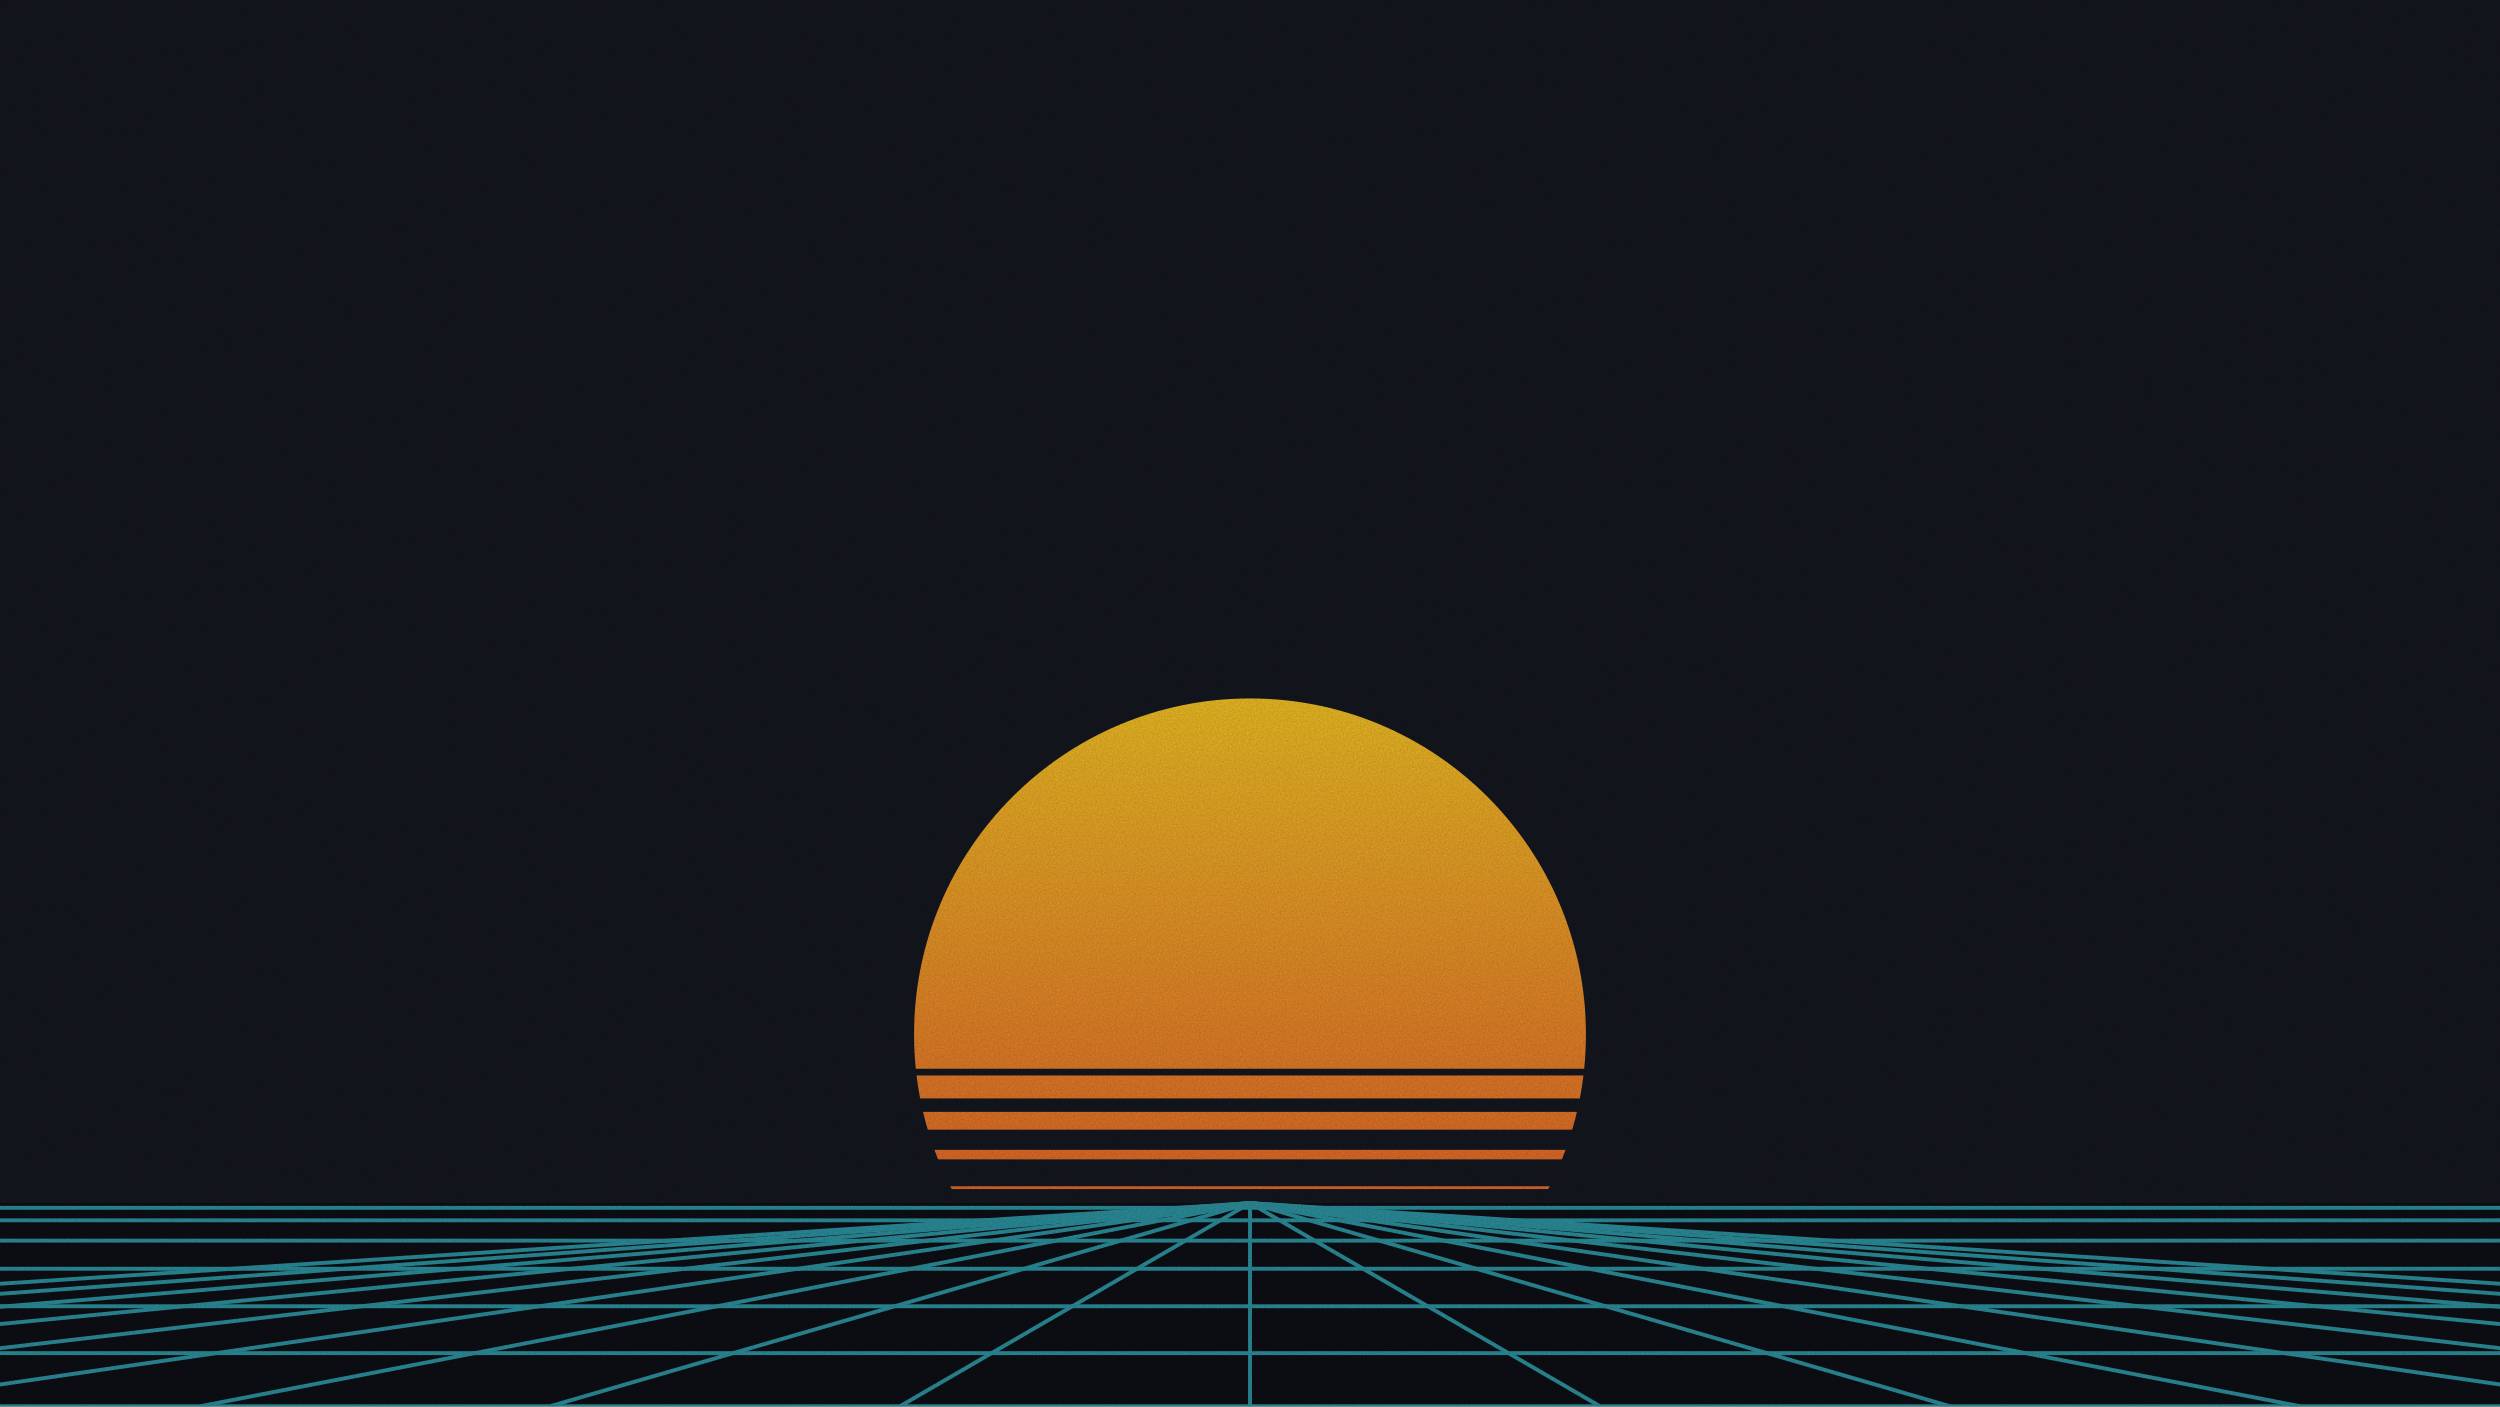
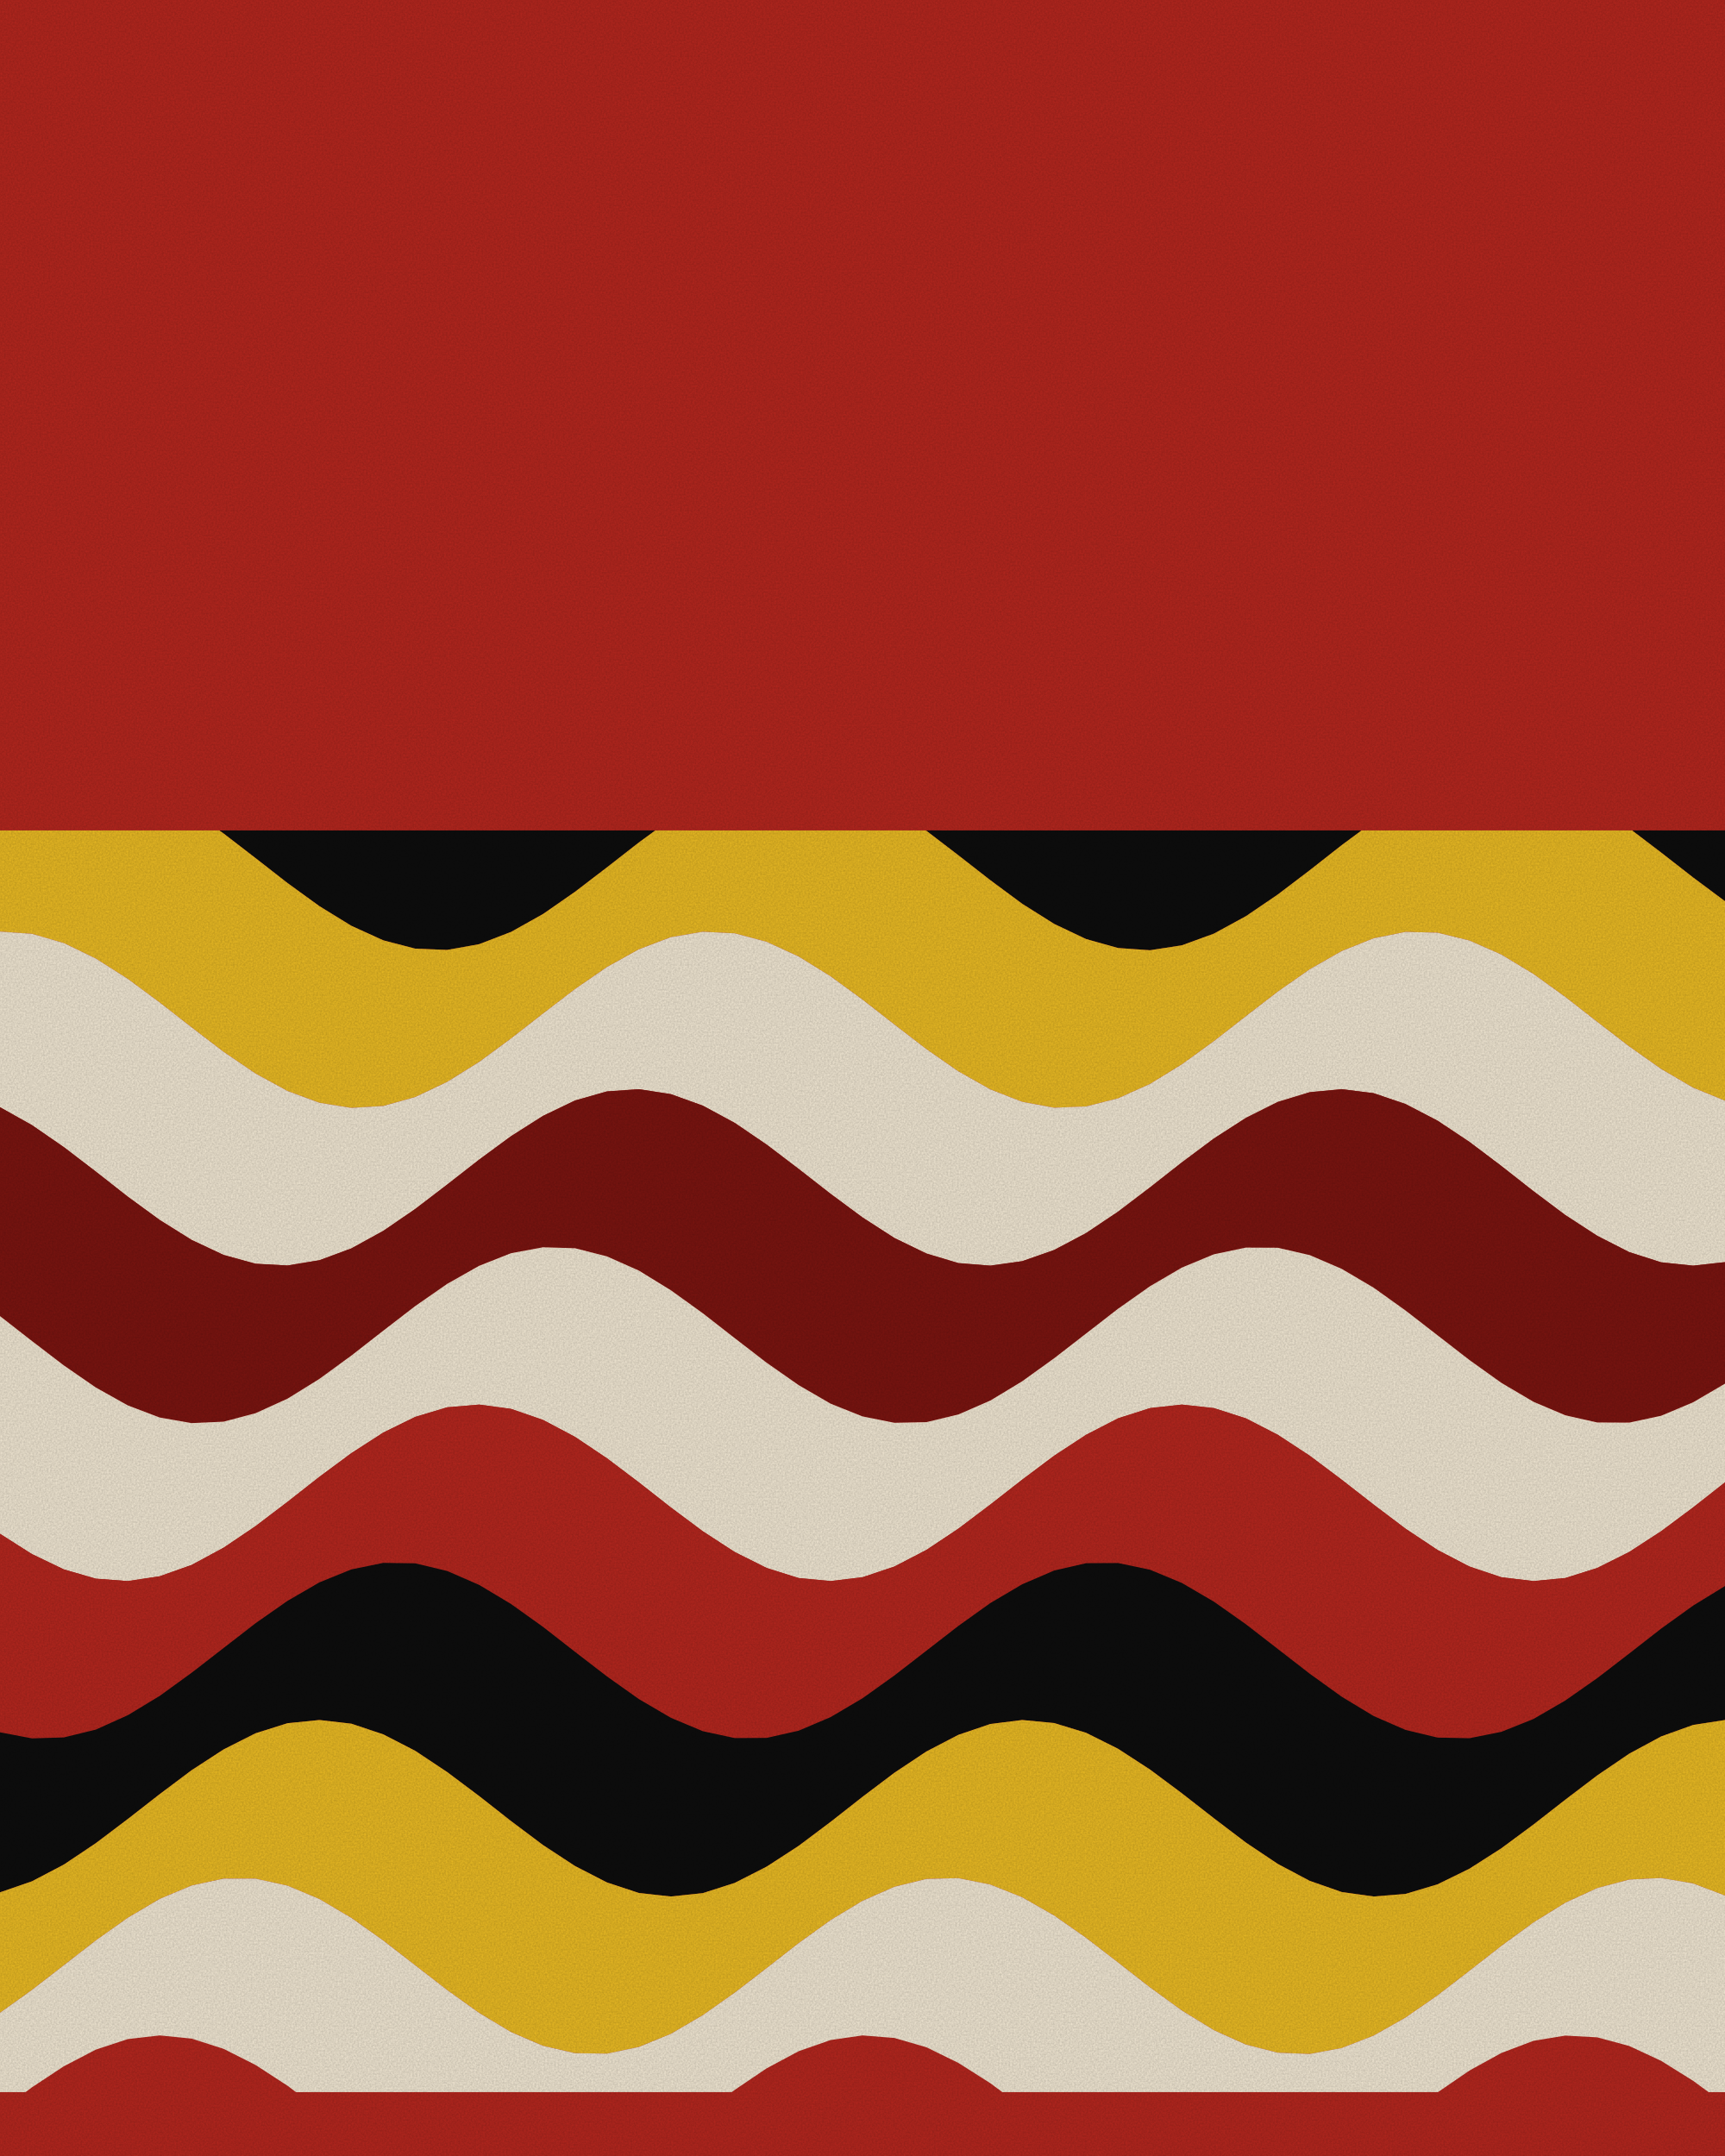
- <svg xmlns="http://www.w3.org/2000/svg" viewBox="0 0 1600 900" preserveAspectRatio="xMidYMax slice">
+ <svg xmlns="http://www.w3.org/2000/svg" viewBox="0 0 1080 1350">
  <defs>
    <filter id="grana">
      <feTurbulence type="fractalNoise" baseFrequency=".9" numOctaves="2" />
      <feColorMatrix values="0 0 0 0 0 0 0 0 0 0 0 0 0 0 0 0 0 0 .55 0" />
    </filter>
  </defs>
-   <rect width="1600" height="900" fill="#14161f" />
-   <linearGradient id="sl" x1="0" y1="0" x2="0" y2="1">
-     <stop offset="0" stop-color="#e8b923" />
-     <stop offset="1" stop-color="#d6452a" />
-   </linearGradient>
-   <circle cx="800" cy="662" r="215" fill="url(#sl)" />
-   <rect x="585" y="684" width="430" height="4.3" fill="#14161f" />
-   <rect x="585" y="703" width="430" height="8.6" fill="#14161f" />
-   <rect x="585" y="723" width="430" height="12.9" fill="#14161f" />
-   <rect x="585" y="742" width="430" height="17.2" fill="#14161f" />
-   <rect x="585" y="761" width="430" height="21.5" fill="#14161f" />
-   <rect y="770" width="1600" height="130" fill="#0d0e14" />
-   <line x1="800.0" y1="770" x2="-1216" y2="900" stroke="#2a8c99" stroke-width="2.5" />
-   <line x1="800.0" y1="770" x2="-992" y2="900" stroke="#2a8c99" stroke-width="2.5" />
-   <line x1="800.0" y1="770" x2="-768" y2="900" stroke="#2a8c99" stroke-width="2.5" />
-   <line x1="800.0" y1="770" x2="-544" y2="900" stroke="#2a8c99" stroke-width="2.5" />
-   <line x1="800.0" y1="770" x2="-320" y2="900" stroke="#2a8c99" stroke-width="2.5" />
-   <line x1="800.0" y1="770" x2="-96" y2="900" stroke="#2a8c99" stroke-width="2.5" />
-   <line x1="800.0" y1="770" x2="128" y2="900" stroke="#2a8c99" stroke-width="2.5" />
-   <line x1="800.0" y1="770" x2="352" y2="900" stroke="#2a8c99" stroke-width="2.5" />
-   <line x1="800.0" y1="770" x2="576" y2="900" stroke="#2a8c99" stroke-width="2.5" />
-   <line x1="800.0" y1="770" x2="800" y2="900" stroke="#2a8c99" stroke-width="2.5" />
-   <line x1="800.0" y1="770" x2="1024" y2="900" stroke="#2a8c99" stroke-width="2.5" />
-   <line x1="800.0" y1="770" x2="1248" y2="900" stroke="#2a8c99" stroke-width="2.5" />
-   <line x1="800.0" y1="770" x2="1472" y2="900" stroke="#2a8c99" stroke-width="2.5" />
-   <line x1="800.0" y1="770" x2="1696" y2="900" stroke="#2a8c99" stroke-width="2.5" />
-   <line x1="800.0" y1="770" x2="1920" y2="900" stroke="#2a8c99" stroke-width="2.5" />
-   <line x1="800.0" y1="770" x2="2144" y2="900" stroke="#2a8c99" stroke-width="2.5" />
-   <line x1="800.0" y1="770" x2="2368" y2="900" stroke="#2a8c99" stroke-width="2.5" />
-   <line x1="800.0" y1="770" x2="2592" y2="900" stroke="#2a8c99" stroke-width="2.5" />
-   <line x1="800.0" y1="770" x2="2816" y2="900" stroke="#2a8c99" stroke-width="2.5" />
-   <line x1="0" y1="773" x2="1600" y2="773" stroke="#2a8c99" stroke-width="2.5" />
-   <line x1="0" y1="781" x2="1600" y2="781" stroke="#2a8c99" stroke-width="2.5" />
-   <line x1="0" y1="794" x2="1600" y2="794" stroke="#2a8c99" stroke-width="2.5" />
-   <line x1="0" y1="812" x2="1600" y2="812" stroke="#2a8c99" stroke-width="2.5" />
-   <line x1="0" y1="836" x2="1600" y2="836" stroke="#2a8c99" stroke-width="2.5" />
-   <line x1="0" y1="866" x2="1600" y2="866" stroke="#2a8c99" stroke-width="2.5" />
-   <line x1="0" y1="900" x2="1600" y2="900" stroke="#2a8c99" stroke-width="2.5" />
-   <rect width="1600" height="900" filter="url(#grana)" opacity=".35" />
+   <rect width="1080" height="1350" fill="#b3261e" />
+   <svg x="0" y="520" width="1080" height="790" viewBox="0 0 1080 790" overflow="hidden">
+     <path d="M0,-85.8L20,-100.9L40,-114.3L60,-124.8L80,-131.7L100,-134.3L120,-132.5L140,-126.4L160,-116.5L180,-103.6L200,-88.7L220,-73.1L240,-57.9L260,-44.4L280,-33.7L300,-26.6L320,-23.7L340,-25.3L360,-31.2L380,-40.9L400,-53.6L420,-68.4L440,-84.1L460,-99.3L480,-112.9L500,-123.8L520,-131.1L540,-134.2L560,-132.9L580,-127.3L600,-117.8L620,-105.1L640,-90.4L660,-74.8L680,-59.5L700,-45.8L720,-34.7L740,-27.2L760,-23.9L780,-24.9L800,-30.3L820,-39.6L840,-52.1L860,-66.7L880,-82.3L900,-97.6L920,-111.5L940,-122.7L960,-130.5L980,-134.1L1000,-133.3L1020,-128.1L1040,-119.0L1060,-106.7L1080,-92.2L1100,-76.6L1100,57.2L1080,44.3L1060,29.4L1040,13.8L1020,-1.4L1000,-14.9L980,-25.6L960,-32.6L940,-35.5L920,-33.9L900,-28.1L880,-18.3L860,-5.6L840,9.2L820,24.9L800,40.1L780,53.7L760,64.6L740,71.9L720,75.0L700,73.6L680,68.0L660,58.5L640,45.9L620,31.1L600,15.5L580,0.2L560,-13.5L540,-24.5L520,-32.1L500,-35.4L480,-34.3L460,-28.9L440,-19.6L420,-7.1L400,7.5L380,23.1L360,38.4L340,52.3L320,63.5L300,71.2L280,74.8L260,74.0L240,68.8L220,59.7L200,47.4L180,32.9L160,17.3L140,1.9L120,-12.1L100,-23.5L80,-31.4L60,-35.2L40,-34.7L20,-29.7L0,-20.8Z" fill="#0d0d0d" />
+     <path d="M0,-20.8L20,-29.7L40,-34.7L60,-35.2L80,-31.4L100,-23.5L120,-12.1L140,1.9L160,17.3L180,32.9L200,47.4L220,59.7L240,68.8L260,74.0L280,74.8L300,71.2L320,63.5L340,52.3L360,38.4L380,23.1L400,7.5L420,-7.1L440,-19.6L460,-28.9L480,-34.3L500,-35.4L520,-32.1L540,-24.5L560,-13.5L580,0.2L600,15.5L620,31.1L640,45.9L660,58.5L680,68.0L700,73.6L720,75.0L740,71.9L760,64.6L780,53.7L800,40.1L820,24.9L840,9.2L860,-5.6L880,-18.3L900,-28.1L920,-33.9L940,-35.5L960,-32.6L980,-25.6L1000,-14.9L1020,-1.4L1040,13.8L1060,29.4L1080,44.3L1100,57.2L1100,173.4L1080,169.2L1060,161.0L1040,149.3L1020,135.2L1000,119.8L980,104.2L960,89.8L940,77.7L920,68.9L900,64.0L880,63.5L860,67.5L840,75.5L820,86.9L800,100.9L780,116.3L760,131.9L740,146.4L720,158.7L700,167.7L680,172.8L660,173.6L640,169.9L620,162.1L600,150.8L580,136.9L560,121.5L540,105.9L520,91.3L500,78.9L480,69.7L460,64.4L440,63.4L420,66.8L400,74.4L380,85.5L360,99.3L340,114.6L320,130.2L300,144.9L280,157.4L260,166.9L240,172.5L220,173.7L200,170.5L180,163.1L160,152.2L140,138.6L120,123.3L100,107.7L80,92.9L60,80.2L40,70.5L20,64.7L0,63.3Z" fill="#e8b923" />
+     <path d="M0,63.3L20,64.7L40,70.5L60,80.2L80,92.9L100,107.7L120,123.3L140,138.6L160,152.2L180,163.1L200,170.5L220,173.7L240,172.5L260,166.9L280,157.4L300,144.9L320,130.2L340,114.6L360,99.3L380,85.5L400,74.4L420,66.8L440,63.4L460,64.4L480,69.7L500,78.9L520,91.3L540,105.9L560,121.5L580,136.9L600,150.8L620,162.1L640,169.9L660,173.6L680,172.8L700,167.7L720,158.7L740,146.4L760,131.9L780,116.3L800,100.9L820,86.9L840,75.5L860,67.5L880,63.5L900,64.0L920,68.9L940,77.7L960,89.8L980,104.2L1000,119.8L1020,135.2L1040,149.3L1060,161.0L1080,169.2L1100,173.4L1100,263.7L1080,270.3L1060,272.5L1040,270.4L1020,264.0L1000,253.8L980,240.8L960,225.8L940,210.1L920,195.0L900,181.7L880,171.3L860,164.5L840,162.0L820,163.9L800,170.0L780,180.0L760,192.9L740,207.8L720,223.5L700,238.7L680,252.1L660,262.7L640,269.7L620,272.5L600,270.9L580,264.9L560,255.2L540,242.3L520,227.5L500,211.9L480,196.7L460,183.1L440,172.3L420,165.1L400,162.0L380,163.4L360,169.1L340,178.7L320,191.4L300,206.1L280,221.7L260,237.0L240,250.7L220,261.7L200,269.1L180,272.4L160,271.3L140,265.8L120,256.4L100,243.9L80,229.3L60,213.6L40,198.3L20,184.5L0,173.3Z" fill="#f0e6d2" />
+     <path d="M0,173.3L20,184.5L40,198.3L60,213.6L80,229.3L100,243.9L120,256.4L140,265.8L160,271.3L180,272.4L200,269.1L220,261.7L240,250.7L260,237.0L280,221.7L300,206.1L320,191.4L340,178.7L360,169.1L380,163.4L400,162.0L420,165.1L440,172.3L460,183.1L480,196.7L500,211.9L520,227.5L540,242.3L560,255.2L580,264.9L600,270.9L620,272.5L640,269.7L660,262.7L680,252.1L700,238.7L720,223.5L740,207.8L760,192.9L780,180.0L800,170.0L820,163.9L840,162.0L860,164.5L880,171.3L900,181.7L920,195.0L940,210.1L960,225.8L980,240.8L1000,253.8L1020,264.0L1040,270.4L1060,272.5L1080,270.3L1100,263.7L1100,332.2L1080,346.4L1060,358.1L1040,366.5L1020,370.8L1000,370.7L980,366.2L960,357.7L940,345.9L920,331.6L900,316.1L880,300.6L860,286.3L840,274.5L820,265.9L800,261.3L780,261.2L760,265.4L740,273.7L720,285.4L700,299.5L680,315.0L660,330.5L640,344.9L620,357.0L600,365.7L580,370.5L560,370.9L540,366.9L520,358.9L500,347.3L480,333.3L460,317.9L440,302.3L420,287.9L400,275.6L380,266.7L360,261.6L340,261.0L320,264.7L300,272.6L280,283.9L260,297.8L240,313.2L220,328.8L200,343.4L180,355.8L160,364.9L140,370.2L120,371.1L100,367.6L80,360.0L60,348.8L40,335.0L20,319.7L0,304.1Z" fill="#7a1410" />
+     <path d="M0,304.1L20,319.7L40,335.0L60,348.8L80,360.0L100,367.6L120,371.1L140,370.2L160,364.9L180,355.8L200,343.4L220,328.8L240,313.2L260,297.8L280,283.9L300,272.6L320,264.7L340,261.0L360,261.6L380,266.7L400,275.6L420,287.9L440,302.3L460,317.9L480,333.3L500,347.3L520,358.9L540,366.9L560,370.9L580,370.5L600,365.7L620,357.0L640,344.9L660,330.5L680,315.0L700,299.5L720,285.4L740,273.7L760,265.4L780,261.2L800,261.3L820,265.9L840,274.5L860,286.3L880,300.6L900,316.1L920,331.6L940,345.9L960,357.7L980,366.2L1000,370.7L1020,370.8L1040,366.5L1060,358.1L1080,346.4L1100,332.2L1100,393.1L1080,408.2L1060,423.9L1040,438.8L1020,451.8L1000,461.8L980,468.1L960,470.0L940,467.6L920,460.9L900,450.5L880,437.2L860,422.1L840,406.5L820,391.5L800,378.4L780,368.1L760,361.7L740,359.5L720,361.7L700,368.1L680,378.4L660,391.5L640,406.5L620,422.1L600,437.2L580,450.5L560,460.9L540,467.6L520,470.0L500,468.1L480,461.8L460,451.8L440,438.8L420,423.9L400,408.2L380,393.1L360,379.7L340,369.1L320,362.2L300,359.5L280,361.2L260,367.2L240,377.0L220,389.9L200,404.7L180,420.4L160,435.6L140,449.1L120,459.9L100,467.0L80,470.0L60,468.5L40,462.7L20,453.1L0,440.4Z" fill="#f0e6d2" />
+     <path d="M0,440.4L20,453.1L40,462.7L60,468.5L80,470.0L100,467.0L120,459.9L140,449.1L160,435.6L180,420.4L200,404.7L220,389.9L240,377.0L260,367.2L280,361.2L300,359.5L320,362.2L340,369.1L360,379.7L380,393.1L400,408.2L420,423.9L440,438.8L460,451.8L480,461.8L500,468.1L520,470.0L540,467.6L560,460.9L580,450.5L600,437.2L620,422.1L640,406.5L660,391.5L680,378.4L700,368.1L720,361.7L740,359.5L760,361.7L780,368.1L800,378.4L820,391.5L840,406.5L860,422.1L880,437.2L900,450.5L920,460.9L940,467.6L960,470.0L980,468.1L1000,461.8L1020,451.8L1040,438.8L1060,423.9L1080,408.2L1100,393.1L1100,464.2L1080,473.1L1060,485.4L1040,499.8L1020,515.4L1000,530.8L980,544.8L960,556.4L940,564.4L920,568.4L900,568.0L880,563.2L860,554.5L840,542.4L820,528.0L800,512.5L780,497.0L760,482.9L740,471.2L720,462.9L700,458.7L680,458.8L660,463.4L640,472.0L620,483.8L600,498.1L580,513.6L560,529.1L540,543.4L520,555.2L500,563.7L480,568.2L460,568.3L440,564.0L420,555.6L400,543.9L380,529.7L360,514.3L340,498.7L320,484.4L300,472.4L280,463.7L260,458.9L240,458.6L220,462.7L200,470.8L180,482.4L160,496.4L140,511.9L120,527.4L100,541.9L80,554.0L60,563.0L40,567.9L20,568.5L0,564.7Z" fill="#b3261e" />
+     <path d="M0,564.7L20,568.5L40,567.9L60,563.0L80,554.0L100,541.9L120,527.4L140,511.9L160,496.4L180,482.4L200,470.8L220,462.7L240,458.6L260,458.9L280,463.7L300,472.4L320,484.4L340,498.7L360,514.3L380,529.7L400,543.9L420,555.6L440,564.0L460,568.3L480,568.2L500,563.7L520,555.2L540,543.4L560,529.1L580,513.6L600,498.1L620,483.8L640,472.0L660,463.4L680,458.8L700,458.7L720,462.9L740,471.2L760,482.9L780,497.0L800,512.5L820,528.0L840,542.4L860,554.5L880,563.2L900,568.0L920,568.4L940,564.4L960,556.4L980,544.8L1000,530.8L1020,515.4L1040,499.8L1060,485.4L1080,473.1L1100,464.2L1100,558.4L1080,557.0L1060,560.1L1040,567.3L1020,578.1L1000,591.7L980,606.9L960,622.5L940,637.3L920,650.1L900,659.9L880,665.9L860,667.5L840,664.7L820,657.7L800,647.1L780,633.7L760,618.5L740,602.9L720,588.0L700,575.0L680,565.0L660,558.9L640,557.0L620,559.5L600,566.3L580,576.7L560,590.0L540,605.1L520,620.8L500,635.8L480,648.8L460,659.0L440,665.4L420,667.5L400,665.3L380,658.7L360,648.4L340,635.3L320,620.3L300,604.6L280,589.6L260,576.3L240,566.0L220,559.3L200,557.0L180,559.0L160,565.3L140,575.4L120,588.4L100,603.4L80,619.0L60,634.1L40,647.5L20,658.0L0,664.9Z" fill="#0d0d0d" />
+     <path d="M0,664.9L20,658.0L40,647.5L60,634.1L80,619.0L100,603.4L120,588.4L140,575.4L160,565.3L180,559.0L200,557.0L220,559.3L240,566.0L260,576.3L280,589.6L300,604.6L320,620.3L340,635.3L360,648.4L380,658.7L400,665.3L420,667.5L440,665.4L460,659.0L480,648.8L500,635.8L520,620.8L540,605.1L560,590.0L580,576.7L600,566.3L620,559.5L640,557.0L660,558.9L680,565.0L700,575.0L720,588.0L740,602.9L760,618.5L780,633.7L800,647.1L820,657.7L840,664.7L860,667.5L880,665.9L900,659.9L920,650.1L940,637.3L960,622.5L980,606.9L1000,591.7L1020,578.1L1040,567.3L1060,560.1L1080,557.0L1100,558.4L1100,678.0L1080,666.9L1060,659.3L1040,655.9L1020,656.9L1000,662.2L980,671.4L960,683.8L940,698.4L920,714.0L900,729.4L880,743.3L860,754.6L840,762.4L820,766.1L800,765.3L780,760.2L760,751.2L740,738.9L720,724.4L700,708.8L680,693.4L660,679.4L640,668.0L620,660.0L600,656.0L580,656.5L560,661.4L540,670.2L520,682.3L500,696.7L480,712.3L460,727.7L440,741.8L420,753.5L400,761.7L380,765.9L360,765.6L340,761.0L320,752.4L300,740.4L280,726.1L260,710.6L240,695.1L220,680.9L200,669.1L180,660.7L160,656.3L140,656.3L120,660.6L100,669.0L80,680.8L60,695.0L40,710.5L20,726.0L0,740.3Z" fill="#e8b923" />
+     <path d="M0,740.3L20,726.0L40,710.5L60,695.0L80,680.8L100,669.0L120,660.6L140,656.3L160,656.3L180,660.7L200,669.1L220,680.9L240,695.1L260,710.6L280,726.1L300,740.4L320,752.4L340,761.0L360,765.6L380,765.9L400,761.7L420,753.5L440,741.8L460,727.7L480,712.3L500,696.7L520,682.3L540,670.2L560,661.4L580,656.5L600,656.0L620,660.0L640,668.0L660,679.4L680,693.4L700,708.8L720,724.4L740,738.9L760,751.2L780,760.2L800,765.3L820,766.1L840,762.4L860,754.6L880,743.3L900,729.4L920,714.0L940,698.4L960,683.8L980,671.4L1000,662.2L1020,656.9L1040,655.9L1060,659.3L1080,666.9L1100,678.0L1100,813.1L1080,797.5L1060,782.9L1040,770.4L1020,761.1L1000,755.7L980,754.6L960,757.9L940,765.5L920,776.5L900,790.2L880,805.5L860,821.1L840,835.9L820,848.5L800,858.0L780,863.6L760,865.0L740,861.9L720,854.6L700,843.7L680,830.1L660,814.9L640,799.2L620,784.4L600,771.7L580,761.9L560,756.1L540,754.5L520,757.4L500,764.4L480,775.1L460,788.6L440,803.8L420,819.4L400,834.3L380,847.2L360,857.1L340,863.2L320,865.0L300,862.4L280,855.6L260,845.1L240,831.7L220,816.6L200,801.0L180,786.0L160,773.0L140,762.9L120,756.5L100,754.5L80,756.8L60,763.4L40,773.8L20,787.0L0,802.0Z" fill="#f0e6d2" />
+   </svg>
+   <rect width="1080" height="1350" filter="url(#grana)" opacity=".35" />
</svg>
